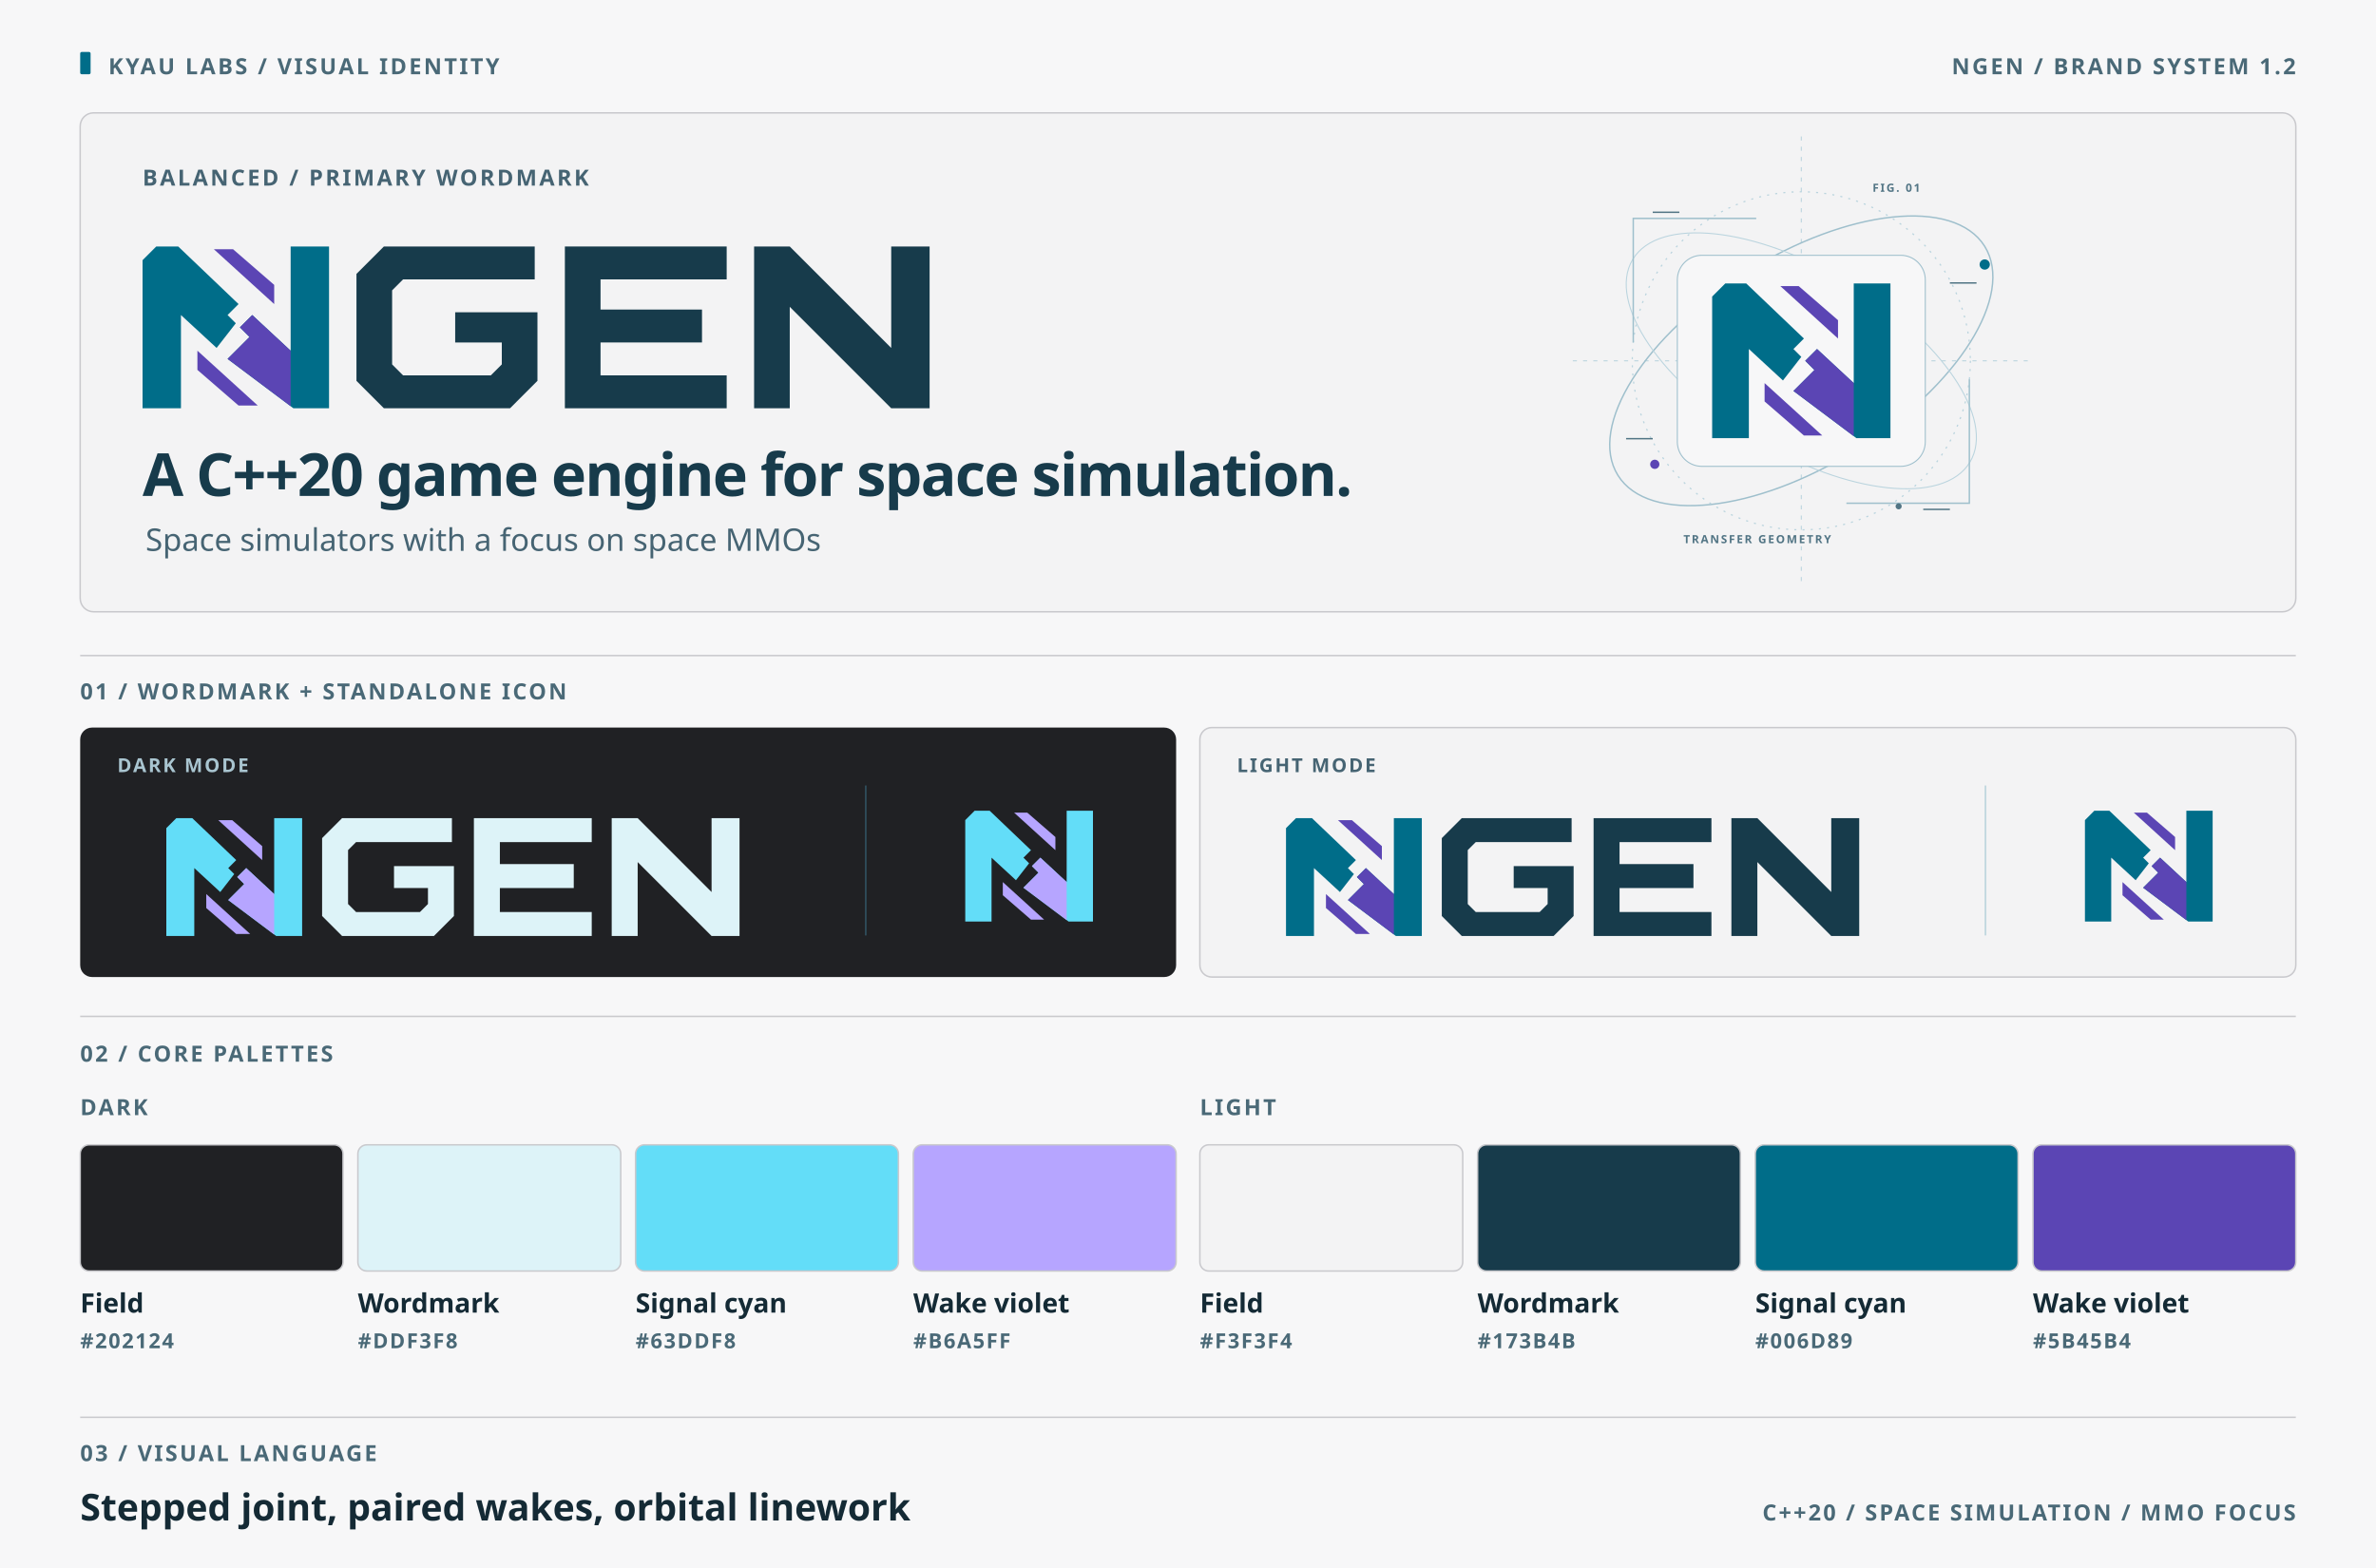
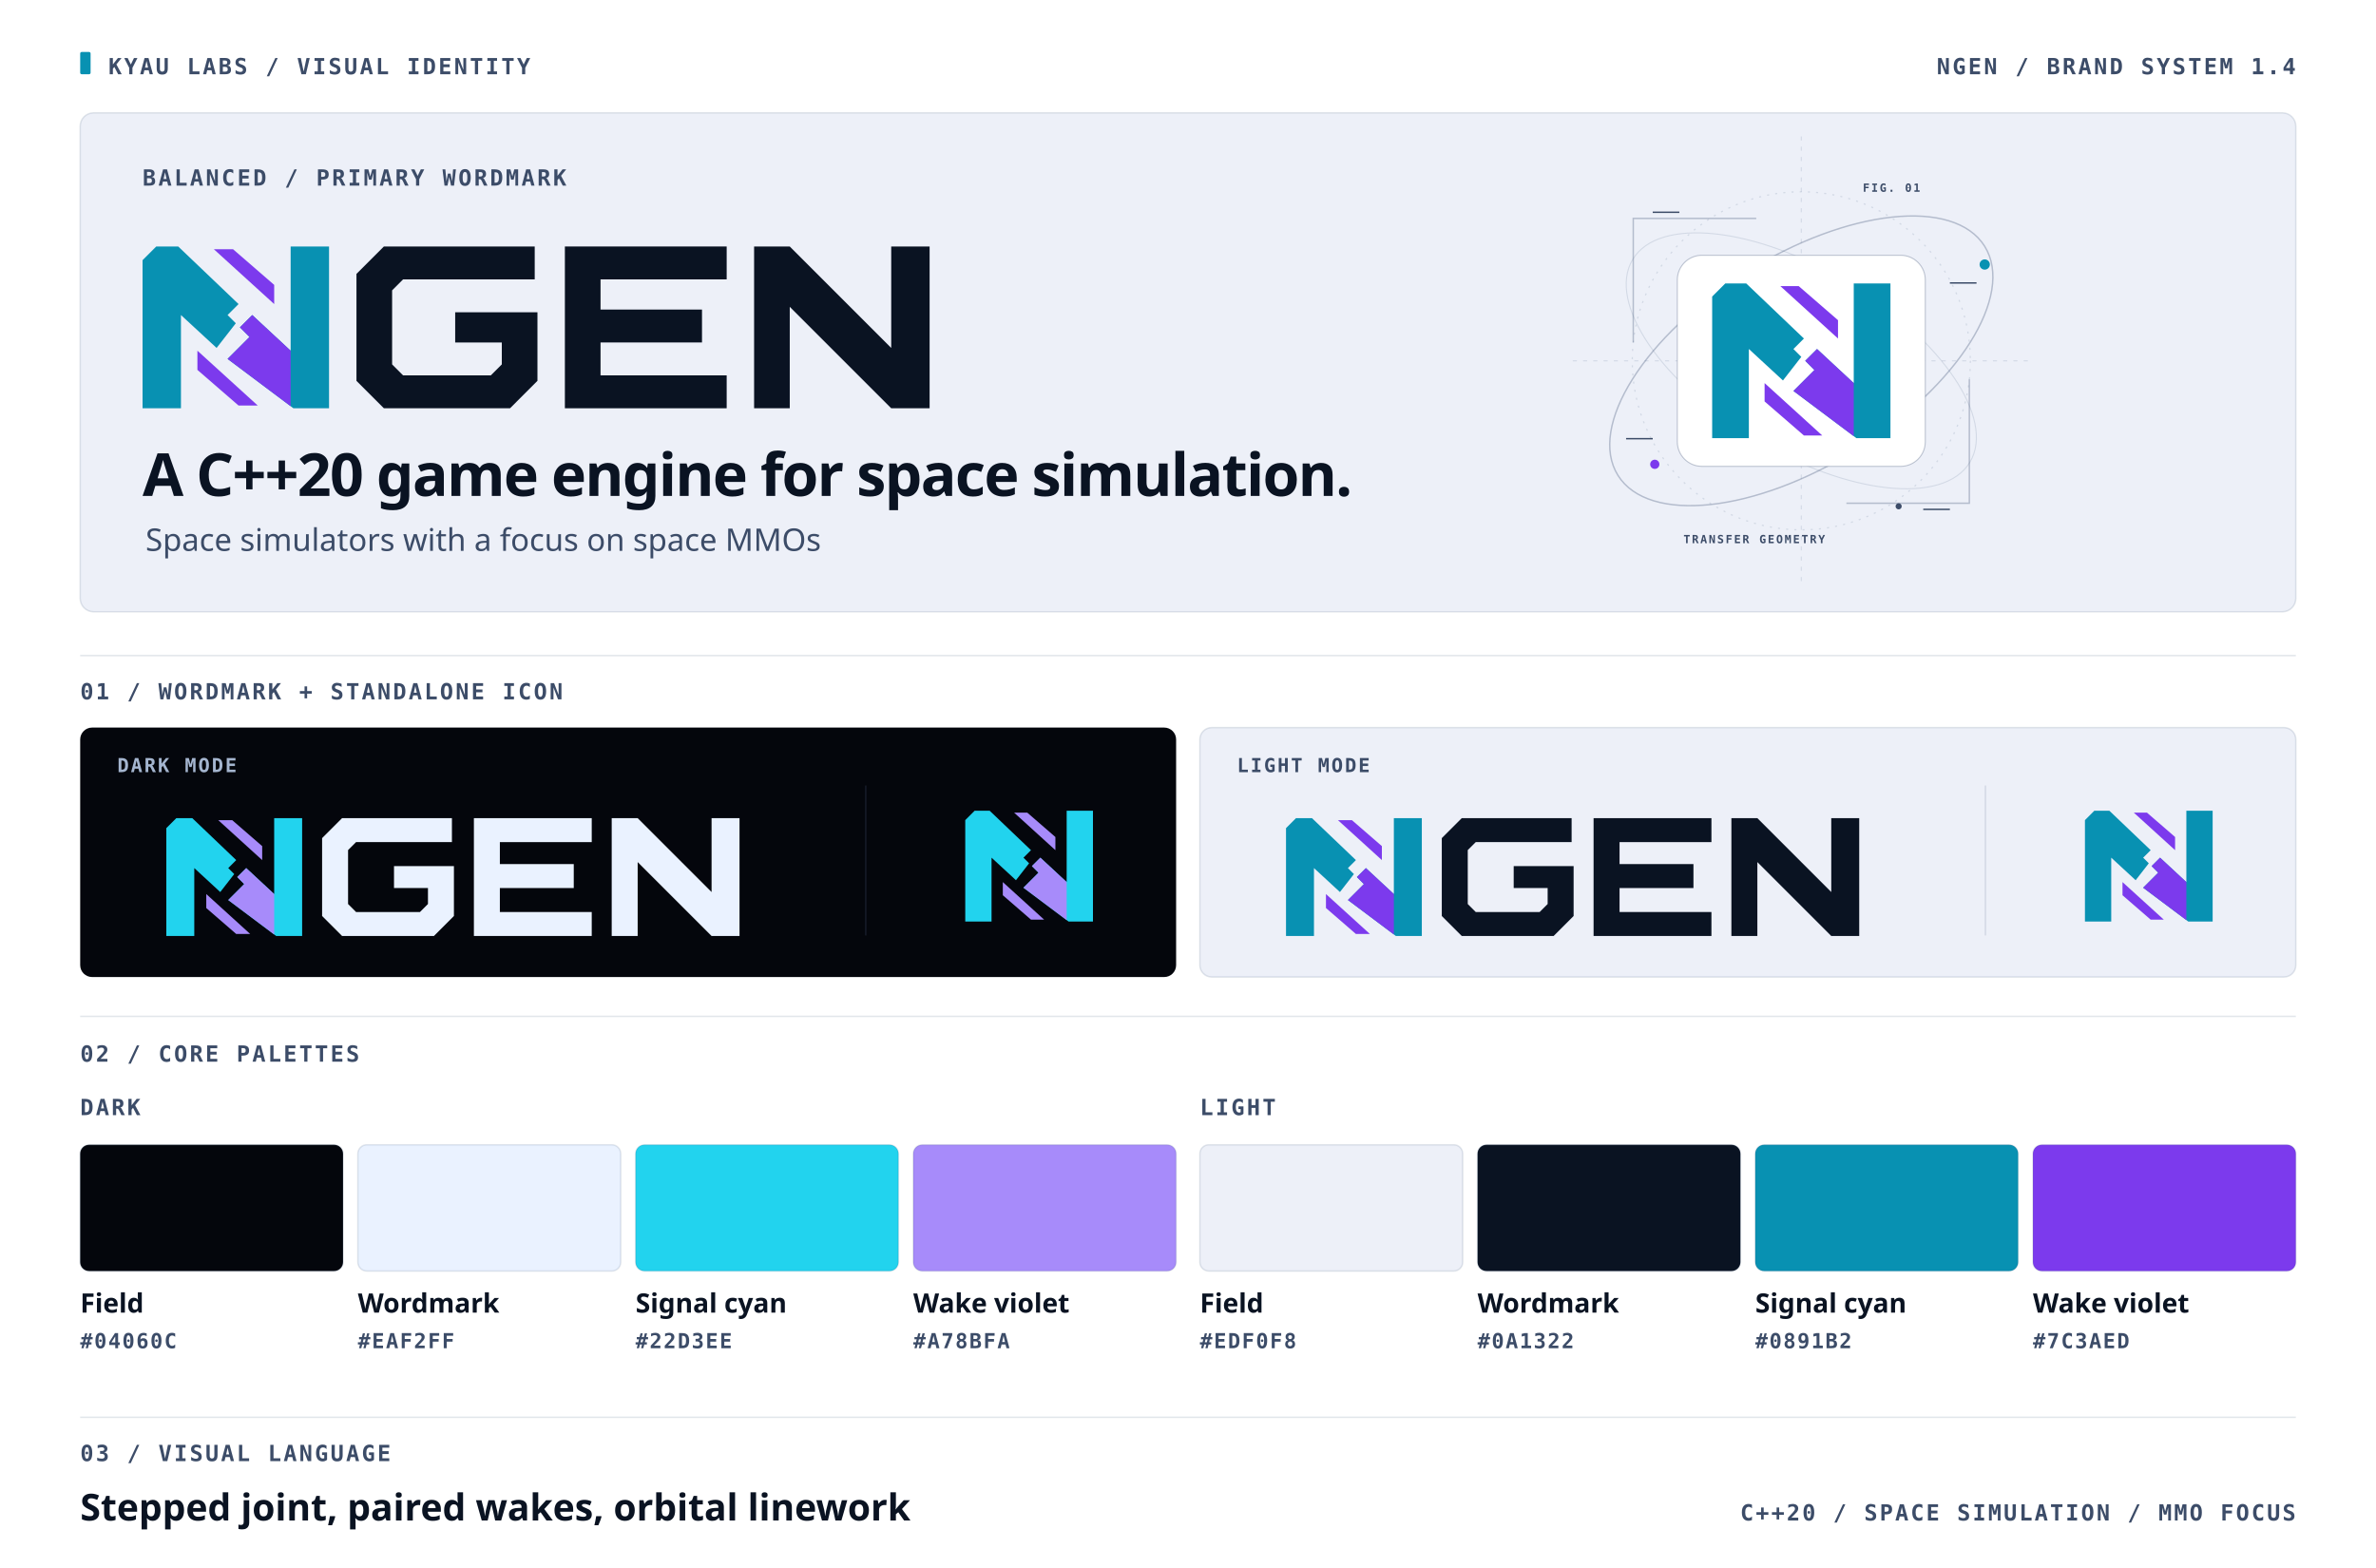
<svg xmlns="http://www.w3.org/2000/svg" viewBox="0 0 1600 1056" width="1600" height="1056" role="img" aria-labelledby="title">
-   <rect x="0" y="0" width="1600" height="1056" rx="0" fill="#F7F7F8" stroke="none" />
-   <rect x="54" y="35" width="7" height="15" rx="1" fill="#006D89" stroke="none" />
-   <text x="73" y="50" fill="#4A6977" font-family="Adwaita Mono, sans-serif" font-size="15" font-weight="600" letter-spacing="1.55" text-anchor="start">KYAU LABS  /  VISUAL IDENTITY</text>
-   <text x="1546" y="50" fill="#4A6977" font-family="Adwaita Mono, sans-serif" font-size="15" font-weight="600" letter-spacing="1.55" text-anchor="end">NGEN  /  BRAND SYSTEM 1.2</text>
-   <rect x="54" y="76" width="1492" height="336" rx="9" fill="#F3F3F4" stroke="#C9C9CD" />
-   <text x="96" y="125" fill="#466473" font-family="Adwaita Mono, sans-serif" font-size="15" font-weight="600" letter-spacing="1.6" text-anchor="start">BALANCED  /  PRIMARY WORDMARK</text>
+   <rect x="0" y="0" width="1600" height="1056" rx="0" fill="#FFFFFF" stroke="none" />
+   <rect x="54" y="35" width="7" height="15" rx="1" fill="#0891B2" stroke="none" />
+   <text x="73" y="50" fill="#3C4C68" font-family="Operator Mono, monospace" font-size="15" font-weight="600" letter-spacing="1.55" text-anchor="start">KYAU LABS  /  VISUAL IDENTITY</text>
+   <text x="1546" y="50" fill="#3C4C68" font-family="Operator Mono, monospace" font-size="15" font-weight="600" letter-spacing="1.55" text-anchor="end">NGEN  /  BRAND SYSTEM 1.4</text>
+   <rect x="54" y="76" width="1492" height="336" rx="9" fill="#EDF0F8" stroke="#102A54" stroke-opacity="0.12" />
+   <text x="96" y="125" fill="#3C4C68" font-family="Operator Mono, monospace" font-size="15" font-weight="600" letter-spacing="1.6" text-anchor="start">BALANCED  /  PRIMARY WORDMARK</text>
  <g transform="translate(96 166) scale(1.84669)">
    <g transform="translate(0 -23.5)">
      <g transform="translate(0 23.5)">
-         <path d="M0 59V5L5 0H13L35 21L31 25L34 28L27 37L14 25V59ZM40 25L54 38V0H68V59H55L31 41L39 33L35.5 29.5Z" fill="#006D89" />
-         <path d="M40 25L54 38V58.25L31 41L39 33L35.5 29.5ZM20 38L42 58H35L20 45Z" fill="#5B45B4" />
+         <path d="M0 59V5L5 0H13L35 21L31 25L34 28L27 37L14 25V59ZM40 25L54 38V0H68V59H55L31 41L39 33L35.5 29.5Z" fill="#0891B2" />
+         <path d="M40 25L54 38V58.25L31 41L39 33L35.5 29.5ZM20 38L42 58H35L20 45Z" fill="#7C3AED" />
        <g transform="rotate(180 34 29.5)">
-           <path d="M20 38L42 58H35L20 45Z" fill="#5B45B4" />
+           <path d="M20 38L42 58H35L20 45Z" fill="#7C3AED" />
        </g>
        <g transform="translate(78 0)">
-           <path d="M10 0H65V12H17L13 16V43L17 47H49L53 43V35H36V24H66V49L56 59H10L0 49V10Z" fill="#173B4B" />
+           <path d="M10 0H65V12H17L13 16V43L17 47H49L53 43V35H36V24H66V49L56 59H10L0 49V10Z" fill="#0A1322" />
        </g>
        <g transform="translate(154 0)">
-           <path d="M0 0H59V12H13V23H50V35H13V47H59V59H0Z" fill="#173B4B" />
+           <path d="M0 0H59V12H13V23H50V35H13V47H59V59H0Z" fill="#0A1322" />
        </g>
        <g transform="translate(223 0)">
-           <path d="M0 0H13L50 37V0H64V59H50L13 22V59H0Z" fill="#173B4B" />
+           <path d="M0 0H13L50 37V0H64V59H50L13 22V59H0Z" fill="#0A1322" />
        </g>
      </g>
    </g>
  </g>
-   <text x="96" y="334" fill="#173B4B" font-family="Adwaita Sans, sans-serif" font-size="40" font-weight="700" letter-spacing="-1" text-anchor="start">A C++20 game engine for space simulation.</text>
-   <text x="98" y="371" fill="#466473" font-family="Adwaita Sans, sans-serif" font-size="21" font-weight="400" letter-spacing="0" text-anchor="start">Space simulators with a focus on space MMOs</text>
+   <text x="96" y="334" fill="#0A1322" font-family="Neo Sans Pro, sans-serif" font-size="40" font-weight="700" letter-spacing="-1" text-anchor="start">A C++20 game engine for space simulation.</text>
+   <text x="98" y="371" fill="#3C4C68" font-family="Neo Sans Pro, sans-serif" font-size="21" font-weight="400" letter-spacing="0" text-anchor="start">Space simulators with a focus on space MMOs</text>
  <g transform="translate(1213 243) scale(0.69)">
-     <path d="M-223 0H223M0-219V219" fill="none" stroke="#BAD4DE" stroke-width="1" stroke-dasharray="4 6" />
-     <ellipse cx="0" cy="0" rx="211" ry="102" fill="none" stroke="#9EBFCC" stroke-width="1.4" transform="rotate(-32)" />
-     <ellipse cx="0" cy="0" rx="192" ry="89" fill="none" stroke="#BAD4DE" stroke-width="1" transform="rotate(31)" />
-     <circle cx="0" cy="0" r="165" fill="none" stroke="#BAD4DE" stroke-width="1.2" stroke-dasharray="2 6" />
-     <path d="M-164-18V-139H-44M164 18V139H44" fill="none" stroke="#9EBFCC" stroke-width="1.4" />
-     <path d="M-145-145H-119M145 145H119M-171 76H-145M145-76H171" fill="none" stroke="#517484" stroke-width="1.4" />
-     <circle cx="179" cy="-94" r="5" fill="#006D89" />
-     <circle cx="-143" cy="101" r="4.5" fill="#5B45B4" />
-     <circle cx="95" cy="142" r="3" fill="#517484" />
-     <rect x="-121" y="-103" width="242" height="206" rx="24" fill="#F7F7F8" stroke="#9EBFCC" />
+     <path d="M-223 0H223M0-219V219" fill="none" stroke="#102A54" stroke-width="1" stroke-dasharray="4 6" stroke-opacity="0.12" />
+     <ellipse cx="0" cy="0" rx="211" ry="102" fill="none" stroke="#102A54" stroke-width="1.4" transform="rotate(-32)" stroke-opacity="0.26" />
+     <ellipse cx="0" cy="0" rx="192" ry="89" fill="none" stroke="#102A54" stroke-width="1" transform="rotate(31)" stroke-opacity="0.12" />
+     <circle cx="0" cy="0" r="165" fill="none" stroke="#102A54" stroke-width="1.2" stroke-dasharray="2 6" stroke-opacity="0.12" />
+     <path d="M-164-18V-139H-44M164 18V139H44" fill="none" stroke="#102A54" stroke-width="1.4" stroke-opacity="0.26" />
+     <path d="M-145-145H-119M145 145H119M-171 76H-145M145-76H171" fill="none" stroke="#3C4C68" stroke-width="1.4" />
+     <circle cx="179" cy="-94" r="5" fill="#0891B2" />
+     <circle cx="-143" cy="101" r="4.5" fill="#7C3AED" />
+     <circle cx="95" cy="142" r="3" fill="#3C4C68" />
+     <rect x="-121" y="-103" width="242" height="206" rx="24" fill="#FFFFFF" stroke="#102A54" stroke-opacity="0.26" />
    <g transform="translate(-87 -75.5) scale(2.55882)">
-       <path d="M0 59V5L5 0H13L35 21L31 25L34 28L27 37L14 25V59ZM40 25L54 38V0H68V59H55L31 41L39 33L35.5 29.5Z" fill="#006D89" />
-       <path d="M40 25L54 38V58.25L31 41L39 33L35.5 29.5ZM20 38L42 58H35L20 45Z" fill="#5B45B4" />
+       <path d="M0 59V5L5 0H13L35 21L31 25L34 28L27 37L14 25V59ZM40 25L54 38V0H68V59H55L31 41L39 33L35.5 29.5Z" fill="#0891B2" />
+       <path d="M40 25L54 38V58.25L31 41L39 33L35.5 29.5ZM20 38L42 58H35L20 45Z" fill="#7C3AED" />
      <g transform="rotate(180 34 29.5)">
-         <path d="M20 38L42 58H35L20 45Z" fill="#5B45B4" />
+         <path d="M20 38L42 58H35L20 45Z" fill="#7C3AED" />
      </g>
    </g>
-     <text x="-115" y="178" fill="#517484" font-family="Adwaita Mono, sans-serif" font-size="11" font-weight="600" letter-spacing="1.6" text-anchor="start">TRANSFER GEOMETRY</text>
-     <text x="116" y="-165" fill="#517484" font-family="Adwaita Mono, sans-serif" font-size="11" font-weight="600" letter-spacing="1.6" text-anchor="end">FIG. 01</text>
+     <text x="-115" y="178" fill="#3C4C68" font-family="Operator Mono, monospace" font-size="11" font-weight="600" letter-spacing="1.6" text-anchor="start">TRANSFER GEOMETRY</text>
+     <text x="116" y="-165" fill="#3C4C68" font-family="Operator Mono, monospace" font-size="11" font-weight="600" letter-spacing="1.6" text-anchor="end">FIG. 01</text>
  </g>
-   <path d="M54 441.5H1546" stroke="#C9C9CD" />
-   <text x="54" y="471" fill="#4A6977" font-family="Adwaita Mono, sans-serif" font-size="15" font-weight="600" letter-spacing="1.5" text-anchor="start">01  /  WORDMARK + STANDALONE ICON</text>
-   <rect x="54" y="490" width="738" height="168" rx="8" fill="#202124" stroke="none" />
-   <text x="79" y="520" fill="#A9C5D0" font-family="Adwaita Mono, sans-serif" font-size="13" font-weight="600" letter-spacing="1.25" text-anchor="start">DARK MODE</text>
+   <path d="M54 441.5H1546" stroke="#102A54" stroke-opacity="0.12" />
+   <text x="54" y="471" fill="#3C4C68" font-family="Operator Mono, monospace" font-size="15" font-weight="600" letter-spacing="1.5" text-anchor="start">01  /  WORDMARK + STANDALONE ICON</text>
+   <rect x="54" y="490" width="738" height="168" rx="8" fill="#04060C" stroke="none" />
+   <text x="79" y="520" fill="#A4B5CF" font-family="Operator Mono, monospace" font-size="13" font-weight="600" letter-spacing="1.25" text-anchor="start">DARK MODE</text>
  <g transform="translate(112 551) scale(1.34495)">
    <g transform="translate(0 -23.5)">
      <g transform="translate(0 23.5)">
-         <path d="M0 59V5L5 0H13L35 21L31 25L34 28L27 37L14 25V59ZM40 25L54 38V0H68V59H55L31 41L39 33L35.5 29.5Z" fill="#63DDF8" />
-         <path d="M40 25L54 38V58.25L31 41L39 33L35.5 29.5ZM20 38L42 58H35L20 45Z" fill="#B6A5FF" />
+         <path d="M0 59V5L5 0H13L35 21L31 25L34 28L27 37L14 25V59ZM40 25L54 38V0H68V59H55L31 41L39 33L35.5 29.5Z" fill="#22D3EE" />
+         <path d="M40 25L54 38V58.25L31 41L39 33L35.5 29.5ZM20 38L42 58H35L20 45Z" fill="#A78BFA" />
        <g transform="rotate(180 34 29.5)">
-           <path d="M20 38L42 58H35L20 45Z" fill="#B6A5FF" />
+           <path d="M20 38L42 58H35L20 45Z" fill="#A78BFA" />
        </g>
        <g transform="translate(78 0)">
-           <path d="M10 0H65V12H17L13 16V43L17 47H49L53 43V35H36V24H66V49L56 59H10L0 49V10Z" fill="#DDF3F8" />
+           <path d="M10 0H65V12H17L13 16V43L17 47H49L53 43V35H36V24H66V49L56 59H10L0 49V10Z" fill="#EAF2FF" />
        </g>
        <g transform="translate(154 0)">
-           <path d="M0 0H59V12H13V23H50V35H13V47H59V59H0Z" fill="#DDF3F8" />
+           <path d="M0 0H59V12H13V23H50V35H13V47H59V59H0Z" fill="#EAF2FF" />
        </g>
        <g transform="translate(223 0)">
-           <path d="M0 0H13L50 37V0H64V59H50L13 22V59H0Z" fill="#DDF3F8" />
+           <path d="M0 0H13L50 37V0H64V59H50L13 22V59H0Z" fill="#EAF2FF" />
        </g>
      </g>
    </g>
  </g>
-   <path d="M583 529V630" fill="none" stroke="#315362" />
+   <path d="M583 529V630" fill="none" stroke="#7D9BD2" stroke-opacity="0.14" />
  <g transform="translate(650 546) scale(1.26471)">
-     <path d="M0 59V5L5 0H13L35 21L31 25L34 28L27 37L14 25V59ZM40 25L54 38V0H68V59H55L31 41L39 33L35.5 29.5Z" fill="#63DDF8" />
-     <path d="M40 25L54 38V58.25L31 41L39 33L35.5 29.5ZM20 38L42 58H35L20 45Z" fill="#B6A5FF" />
+     <path d="M0 59V5L5 0H13L35 21L31 25L34 28L27 37L14 25V59ZM40 25L54 38V0H68V59H55L31 41L39 33L35.5 29.5Z" fill="#22D3EE" />
+     <path d="M40 25L54 38V58.25L31 41L39 33L35.5 29.5ZM20 38L42 58H35L20 45Z" fill="#A78BFA" />
    <g transform="rotate(180 34 29.5)">
-       <path d="M20 38L42 58H35L20 45Z" fill="#B6A5FF" />
+       <path d="M20 38L42 58H35L20 45Z" fill="#A78BFA" />
    </g>
  </g>
-   <rect x="808" y="490" width="738" height="168" rx="8" fill="#F3F3F4" stroke="#C9C9CD" />
-   <text x="833" y="520" fill="#466473" font-family="Adwaita Mono, sans-serif" font-size="13" font-weight="600" letter-spacing="1.25" text-anchor="start">LIGHT MODE</text>
+   <rect x="808" y="490" width="738" height="168" rx="8" fill="#EDF0F8" stroke="#102A54" stroke-opacity="0.12" />
+   <text x="833" y="520" fill="#3C4C68" font-family="Operator Mono, monospace" font-size="13" font-weight="600" letter-spacing="1.25" text-anchor="start">LIGHT MODE</text>
  <g transform="translate(866 551) scale(1.34495)">
    <g transform="translate(0 -23.5)">
      <g transform="translate(0 23.5)">
-         <path d="M0 59V5L5 0H13L35 21L31 25L34 28L27 37L14 25V59ZM40 25L54 38V0H68V59H55L31 41L39 33L35.5 29.5Z" fill="#006D89" />
-         <path d="M40 25L54 38V58.25L31 41L39 33L35.5 29.5ZM20 38L42 58H35L20 45Z" fill="#5B45B4" />
+         <path d="M0 59V5L5 0H13L35 21L31 25L34 28L27 37L14 25V59ZM40 25L54 38V0H68V59H55L31 41L39 33L35.5 29.5Z" fill="#0891B2" />
+         <path d="M40 25L54 38V58.25L31 41L39 33L35.5 29.5ZM20 38L42 58H35L20 45Z" fill="#7C3AED" />
        <g transform="rotate(180 34 29.5)">
-           <path d="M20 38L42 58H35L20 45Z" fill="#5B45B4" />
+           <path d="M20 38L42 58H35L20 45Z" fill="#7C3AED" />
        </g>
        <g transform="translate(78 0)">
-           <path d="M10 0H65V12H17L13 16V43L17 47H49L53 43V35H36V24H66V49L56 59H10L0 49V10Z" fill="#173B4B" />
+           <path d="M10 0H65V12H17L13 16V43L17 47H49L53 43V35H36V24H66V49L56 59H10L0 49V10Z" fill="#0A1322" />
        </g>
        <g transform="translate(154 0)">
-           <path d="M0 0H59V12H13V23H50V35H13V47H59V59H0Z" fill="#173B4B" />
+           <path d="M0 0H59V12H13V23H50V35H13V47H59V59H0Z" fill="#0A1322" />
        </g>
        <g transform="translate(223 0)">
-           <path d="M0 0H13L50 37V0H64V59H50L13 22V59H0Z" fill="#173B4B" />
+           <path d="M0 0H13L50 37V0H64V59H50L13 22V59H0Z" fill="#0A1322" />
        </g>
      </g>
    </g>
  </g>
-   <path d="M1337 529V630" fill="none" stroke="#B8D2DC" />
+   <path d="M1337 529V630" fill="none" stroke="#102A54" stroke-opacity="0.12" />
  <g transform="translate(1404 546) scale(1.26471)">
-     <path d="M0 59V5L5 0H13L35 21L31 25L34 28L27 37L14 25V59ZM40 25L54 38V0H68V59H55L31 41L39 33L35.5 29.5Z" fill="#006D89" />
-     <path d="M40 25L54 38V58.25L31 41L39 33L35.5 29.5ZM20 38L42 58H35L20 45Z" fill="#5B45B4" />
+     <path d="M0 59V5L5 0H13L35 21L31 25L34 28L27 37L14 25V59ZM40 25L54 38V0H68V59H55L31 41L39 33L35.5 29.5Z" fill="#0891B2" />
+     <path d="M40 25L54 38V58.25L31 41L39 33L35.5 29.5ZM20 38L42 58H35L20 45Z" fill="#7C3AED" />
    <g transform="rotate(180 34 29.5)">
-       <path d="M20 38L42 58H35L20 45Z" fill="#5B45B4" />
+       <path d="M20 38L42 58H35L20 45Z" fill="#7C3AED" />
    </g>
  </g>
-   <path d="M54 684.5H1546" stroke="#C9C9CD" />
-   <text x="54" y="715" fill="#4A6977" font-family="Adwaita Mono, sans-serif" font-size="15" font-weight="600" letter-spacing="1.5" text-anchor="start">02  /  CORE PALETTES</text>
-   <text x="54" y="751" fill="#4A6977" font-family="Adwaita Mono, sans-serif" font-size="15" font-weight="600" letter-spacing="1.5" text-anchor="start">DARK</text>
-   <rect x="54" y="771" width="177" height="85" rx="6" fill="#202124" stroke="#C9C9CD" />
-   <text x="54" y="884" fill="#142A35" font-family="Adwaita Sans, sans-serif" font-size="18" font-weight="700" letter-spacing="0" text-anchor="start">Field</text>
-   <text x="54" y="908" fill="#4A6977" font-family="Adwaita Mono, sans-serif" font-size="14" font-weight="600" letter-spacing="1" text-anchor="start">#202124</text>
-   <rect x="241" y="771" width="177" height="85" rx="6" fill="#DDF3F8" stroke="#C9C9CD" />
-   <text x="241" y="884" fill="#142A35" font-family="Adwaita Sans, sans-serif" font-size="18" font-weight="700" letter-spacing="0" text-anchor="start">Wordmark</text>
-   <text x="241" y="908" fill="#4A6977" font-family="Adwaita Mono, sans-serif" font-size="14" font-weight="600" letter-spacing="1" text-anchor="start">#DDF3F8</text>
-   <rect x="428" y="771" width="177" height="85" rx="6" fill="#63DDF8" stroke="#C9C9CD" />
-   <text x="428" y="884" fill="#142A35" font-family="Adwaita Sans, sans-serif" font-size="18" font-weight="700" letter-spacing="0" text-anchor="start">Signal cyan</text>
-   <text x="428" y="908" fill="#4A6977" font-family="Adwaita Mono, sans-serif" font-size="14" font-weight="600" letter-spacing="1" text-anchor="start">#63DDF8</text>
-   <rect x="615" y="771" width="177" height="85" rx="6" fill="#B6A5FF" stroke="#C9C9CD" />
-   <text x="615" y="884" fill="#142A35" font-family="Adwaita Sans, sans-serif" font-size="18" font-weight="700" letter-spacing="0" text-anchor="start">Wake violet</text>
-   <text x="615" y="908" fill="#4A6977" font-family="Adwaita Mono, sans-serif" font-size="14" font-weight="600" letter-spacing="1" text-anchor="start">#B6A5FF</text>
-   <text x="808" y="751" fill="#4A6977" font-family="Adwaita Mono, sans-serif" font-size="15" font-weight="600" letter-spacing="1.5" text-anchor="start">LIGHT</text>
-   <rect x="808" y="771" width="177" height="85" rx="6" fill="#F3F3F4" stroke="#C9C9CD" />
-   <text x="808" y="884" fill="#142A35" font-family="Adwaita Sans, sans-serif" font-size="18" font-weight="700" letter-spacing="0" text-anchor="start">Field</text>
-   <text x="808" y="908" fill="#4A6977" font-family="Adwaita Mono, sans-serif" font-size="14" font-weight="600" letter-spacing="1" text-anchor="start">#F3F3F4</text>
-   <rect x="995" y="771" width="177" height="85" rx="6" fill="#173B4B" stroke="#C9C9CD" />
-   <text x="995" y="884" fill="#142A35" font-family="Adwaita Sans, sans-serif" font-size="18" font-weight="700" letter-spacing="0" text-anchor="start">Wordmark</text>
-   <text x="995" y="908" fill="#4A6977" font-family="Adwaita Mono, sans-serif" font-size="14" font-weight="600" letter-spacing="1" text-anchor="start">#173B4B</text>
-   <rect x="1182" y="771" width="177" height="85" rx="6" fill="#006D89" stroke="#C9C9CD" />
-   <text x="1182" y="884" fill="#142A35" font-family="Adwaita Sans, sans-serif" font-size="18" font-weight="700" letter-spacing="0" text-anchor="start">Signal cyan</text>
-   <text x="1182" y="908" fill="#4A6977" font-family="Adwaita Mono, sans-serif" font-size="14" font-weight="600" letter-spacing="1" text-anchor="start">#006D89</text>
-   <rect x="1369" y="771" width="177" height="85" rx="6" fill="#5B45B4" stroke="#C9C9CD" />
-   <text x="1369" y="884" fill="#142A35" font-family="Adwaita Sans, sans-serif" font-size="18" font-weight="700" letter-spacing="0" text-anchor="start">Wake violet</text>
-   <text x="1369" y="908" fill="#4A6977" font-family="Adwaita Mono, sans-serif" font-size="14" font-weight="600" letter-spacing="1" text-anchor="start">#5B45B4</text>
-   <path d="M54 954.5H1546" stroke="#C9C9CD" />
-   <text x="54" y="984" fill="#4A6977" font-family="Adwaita Mono, sans-serif" font-size="15" font-weight="600" letter-spacing="1.5" text-anchor="start">03  /  VISUAL LANGUAGE</text>
-   <text x="54" y="1024" fill="#142A35" font-family="Adwaita Sans, sans-serif" font-size="25" font-weight="600" letter-spacing="0" text-anchor="start">Stepped joint, paired wakes, orbital linework</text>
-   <text x="1546" y="1024" fill="#4A6977" font-family="Adwaita Mono, sans-serif" font-size="15" font-weight="600" letter-spacing="1.4" text-anchor="end">C++20  /  SPACE SIMULATION  /  MMO FOCUS</text>
+   <path d="M54 684.5H1546" stroke="#102A54" stroke-opacity="0.12" />
+   <text x="54" y="715" fill="#3C4C68" font-family="Operator Mono, monospace" font-size="15" font-weight="600" letter-spacing="1.5" text-anchor="start">02  /  CORE PALETTES</text>
+   <text x="54" y="751" fill="#3C4C68" font-family="Operator Mono, monospace" font-size="15" font-weight="600" letter-spacing="1.5" text-anchor="start">DARK</text>
+   <rect x="54" y="771" width="177" height="85" rx="6" fill="#04060C" stroke="#102A54" stroke-opacity="0.12" />
+   <text x="54" y="884" fill="#0A1322" font-family="Neo Sans Pro, sans-serif" font-size="18" font-weight="700" letter-spacing="0" text-anchor="start">Field</text>
+   <text x="54" y="908" fill="#3C4C68" font-family="Operator Mono, monospace" font-size="14" font-weight="600" letter-spacing="1" text-anchor="start">#04060C</text>
+   <rect x="241" y="771" width="177" height="85" rx="6" fill="#EAF2FF" stroke="#102A54" stroke-opacity="0.12" />
+   <text x="241" y="884" fill="#0A1322" font-family="Neo Sans Pro, sans-serif" font-size="18" font-weight="700" letter-spacing="0" text-anchor="start">Wordmark</text>
+   <text x="241" y="908" fill="#3C4C68" font-family="Operator Mono, monospace" font-size="14" font-weight="600" letter-spacing="1" text-anchor="start">#EAF2FF</text>
+   <rect x="428" y="771" width="177" height="85" rx="6" fill="#22D3EE" stroke="#102A54" stroke-opacity="0.12" />
+   <text x="428" y="884" fill="#0A1322" font-family="Neo Sans Pro, sans-serif" font-size="18" font-weight="700" letter-spacing="0" text-anchor="start">Signal cyan</text>
+   <text x="428" y="908" fill="#3C4C68" font-family="Operator Mono, monospace" font-size="14" font-weight="600" letter-spacing="1" text-anchor="start">#22D3EE</text>
+   <rect x="615" y="771" width="177" height="85" rx="6" fill="#A78BFA" stroke="#102A54" stroke-opacity="0.12" />
+   <text x="615" y="884" fill="#0A1322" font-family="Neo Sans Pro, sans-serif" font-size="18" font-weight="700" letter-spacing="0" text-anchor="start">Wake violet</text>
+   <text x="615" y="908" fill="#3C4C68" font-family="Operator Mono, monospace" font-size="14" font-weight="600" letter-spacing="1" text-anchor="start">#A78BFA</text>
+   <text x="808" y="751" fill="#3C4C68" font-family="Operator Mono, monospace" font-size="15" font-weight="600" letter-spacing="1.5" text-anchor="start">LIGHT</text>
+   <rect x="808" y="771" width="177" height="85" rx="6" fill="#EDF0F8" stroke="#102A54" stroke-opacity="0.12" />
+   <text x="808" y="884" fill="#0A1322" font-family="Neo Sans Pro, sans-serif" font-size="18" font-weight="700" letter-spacing="0" text-anchor="start">Field</text>
+   <text x="808" y="908" fill="#3C4C68" font-family="Operator Mono, monospace" font-size="14" font-weight="600" letter-spacing="1" text-anchor="start">#EDF0F8</text>
+   <rect x="995" y="771" width="177" height="85" rx="6" fill="#0A1322" stroke="#102A54" stroke-opacity="0.12" />
+   <text x="995" y="884" fill="#0A1322" font-family="Neo Sans Pro, sans-serif" font-size="18" font-weight="700" letter-spacing="0" text-anchor="start">Wordmark</text>
+   <text x="995" y="908" fill="#3C4C68" font-family="Operator Mono, monospace" font-size="14" font-weight="600" letter-spacing="1" text-anchor="start">#0A1322</text>
+   <rect x="1182" y="771" width="177" height="85" rx="6" fill="#0891B2" stroke="#102A54" stroke-opacity="0.12" />
+   <text x="1182" y="884" fill="#0A1322" font-family="Neo Sans Pro, sans-serif" font-size="18" font-weight="700" letter-spacing="0" text-anchor="start">Signal cyan</text>
+   <text x="1182" y="908" fill="#3C4C68" font-family="Operator Mono, monospace" font-size="14" font-weight="600" letter-spacing="1" text-anchor="start">#0891B2</text>
+   <rect x="1369" y="771" width="177" height="85" rx="6" fill="#7C3AED" stroke="#102A54" stroke-opacity="0.12" />
+   <text x="1369" y="884" fill="#0A1322" font-family="Neo Sans Pro, sans-serif" font-size="18" font-weight="700" letter-spacing="0" text-anchor="start">Wake violet</text>
+   <text x="1369" y="908" fill="#3C4C68" font-family="Operator Mono, monospace" font-size="14" font-weight="600" letter-spacing="1" text-anchor="start">#7C3AED</text>
+   <path d="M54 954.5H1546" stroke="#102A54" stroke-opacity="0.12" />
+   <text x="54" y="984" fill="#3C4C68" font-family="Operator Mono, monospace" font-size="15" font-weight="600" letter-spacing="1.5" text-anchor="start">03  /  VISUAL LANGUAGE</text>
+   <text x="54" y="1024" fill="#0A1322" font-family="Neo Sans Pro, sans-serif" font-size="25" font-weight="600" letter-spacing="0" text-anchor="start">Stepped joint, paired wakes, orbital linework</text>
+   <text x="1546" y="1024" fill="#3C4C68" font-family="Operator Mono, monospace" font-size="15" font-weight="600" letter-spacing="1.4" text-anchor="end">C++20  /  SPACE SIMULATION  /  MMO FOCUS</text>
</svg>
